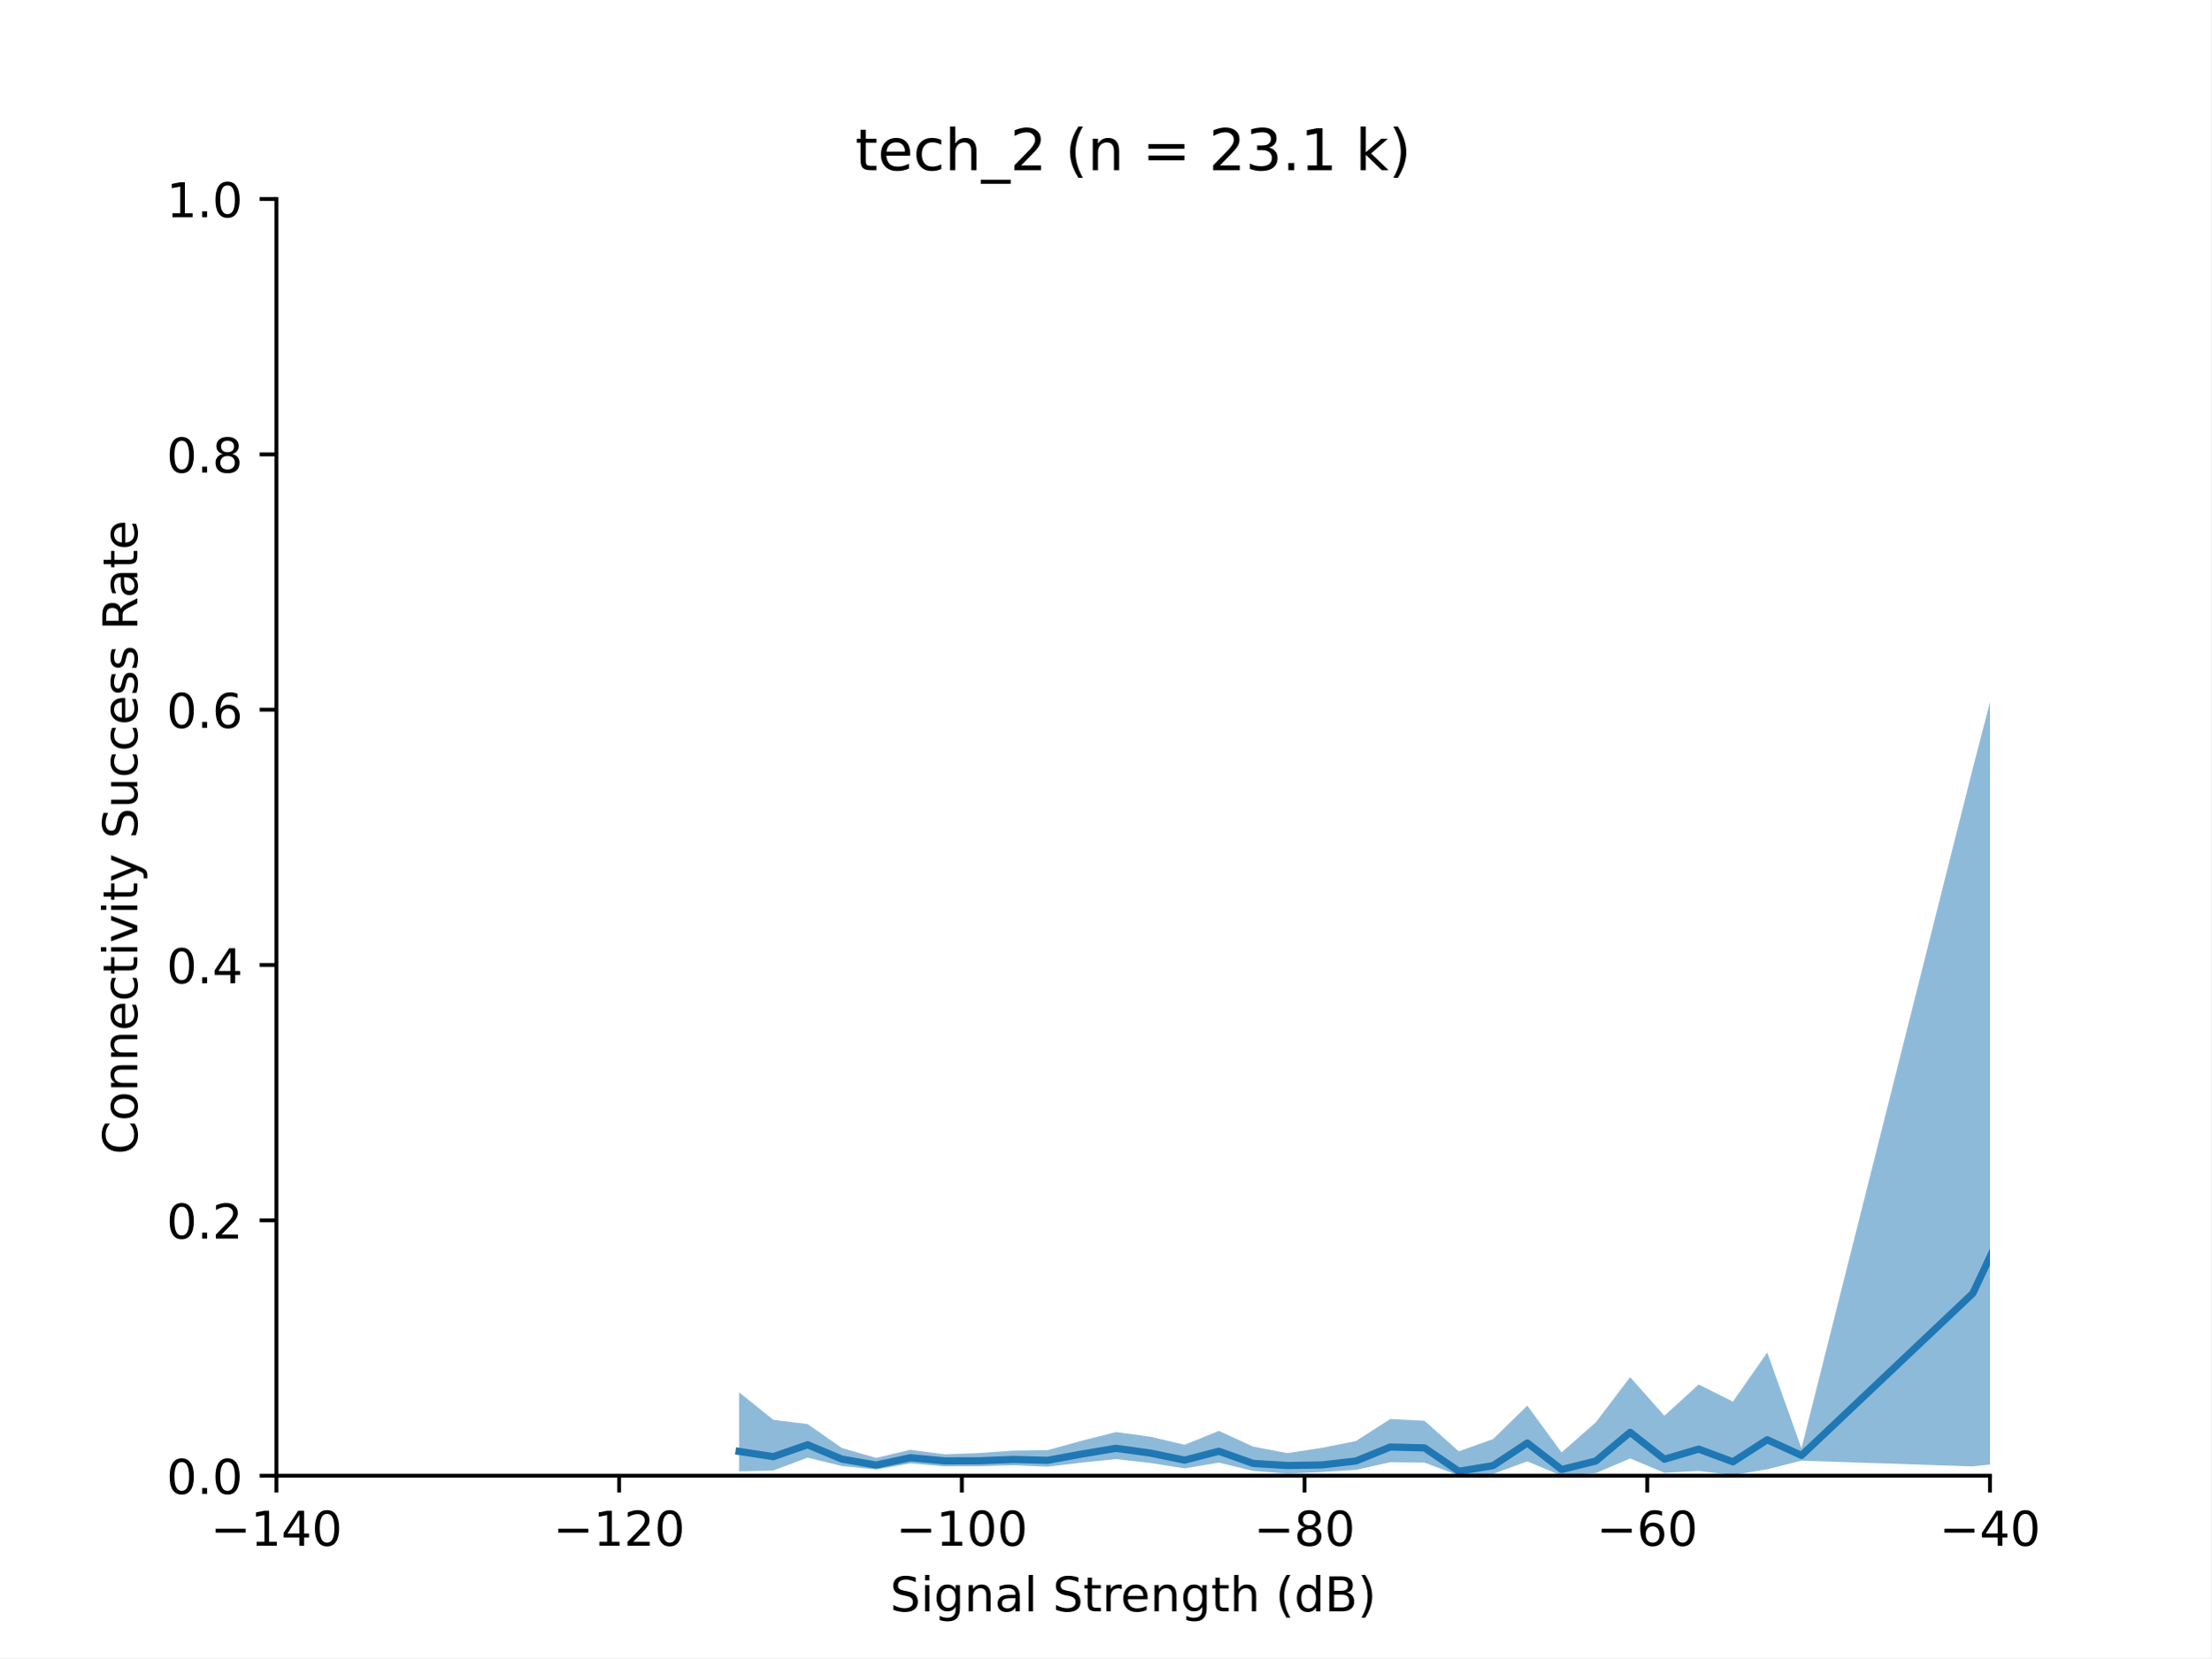
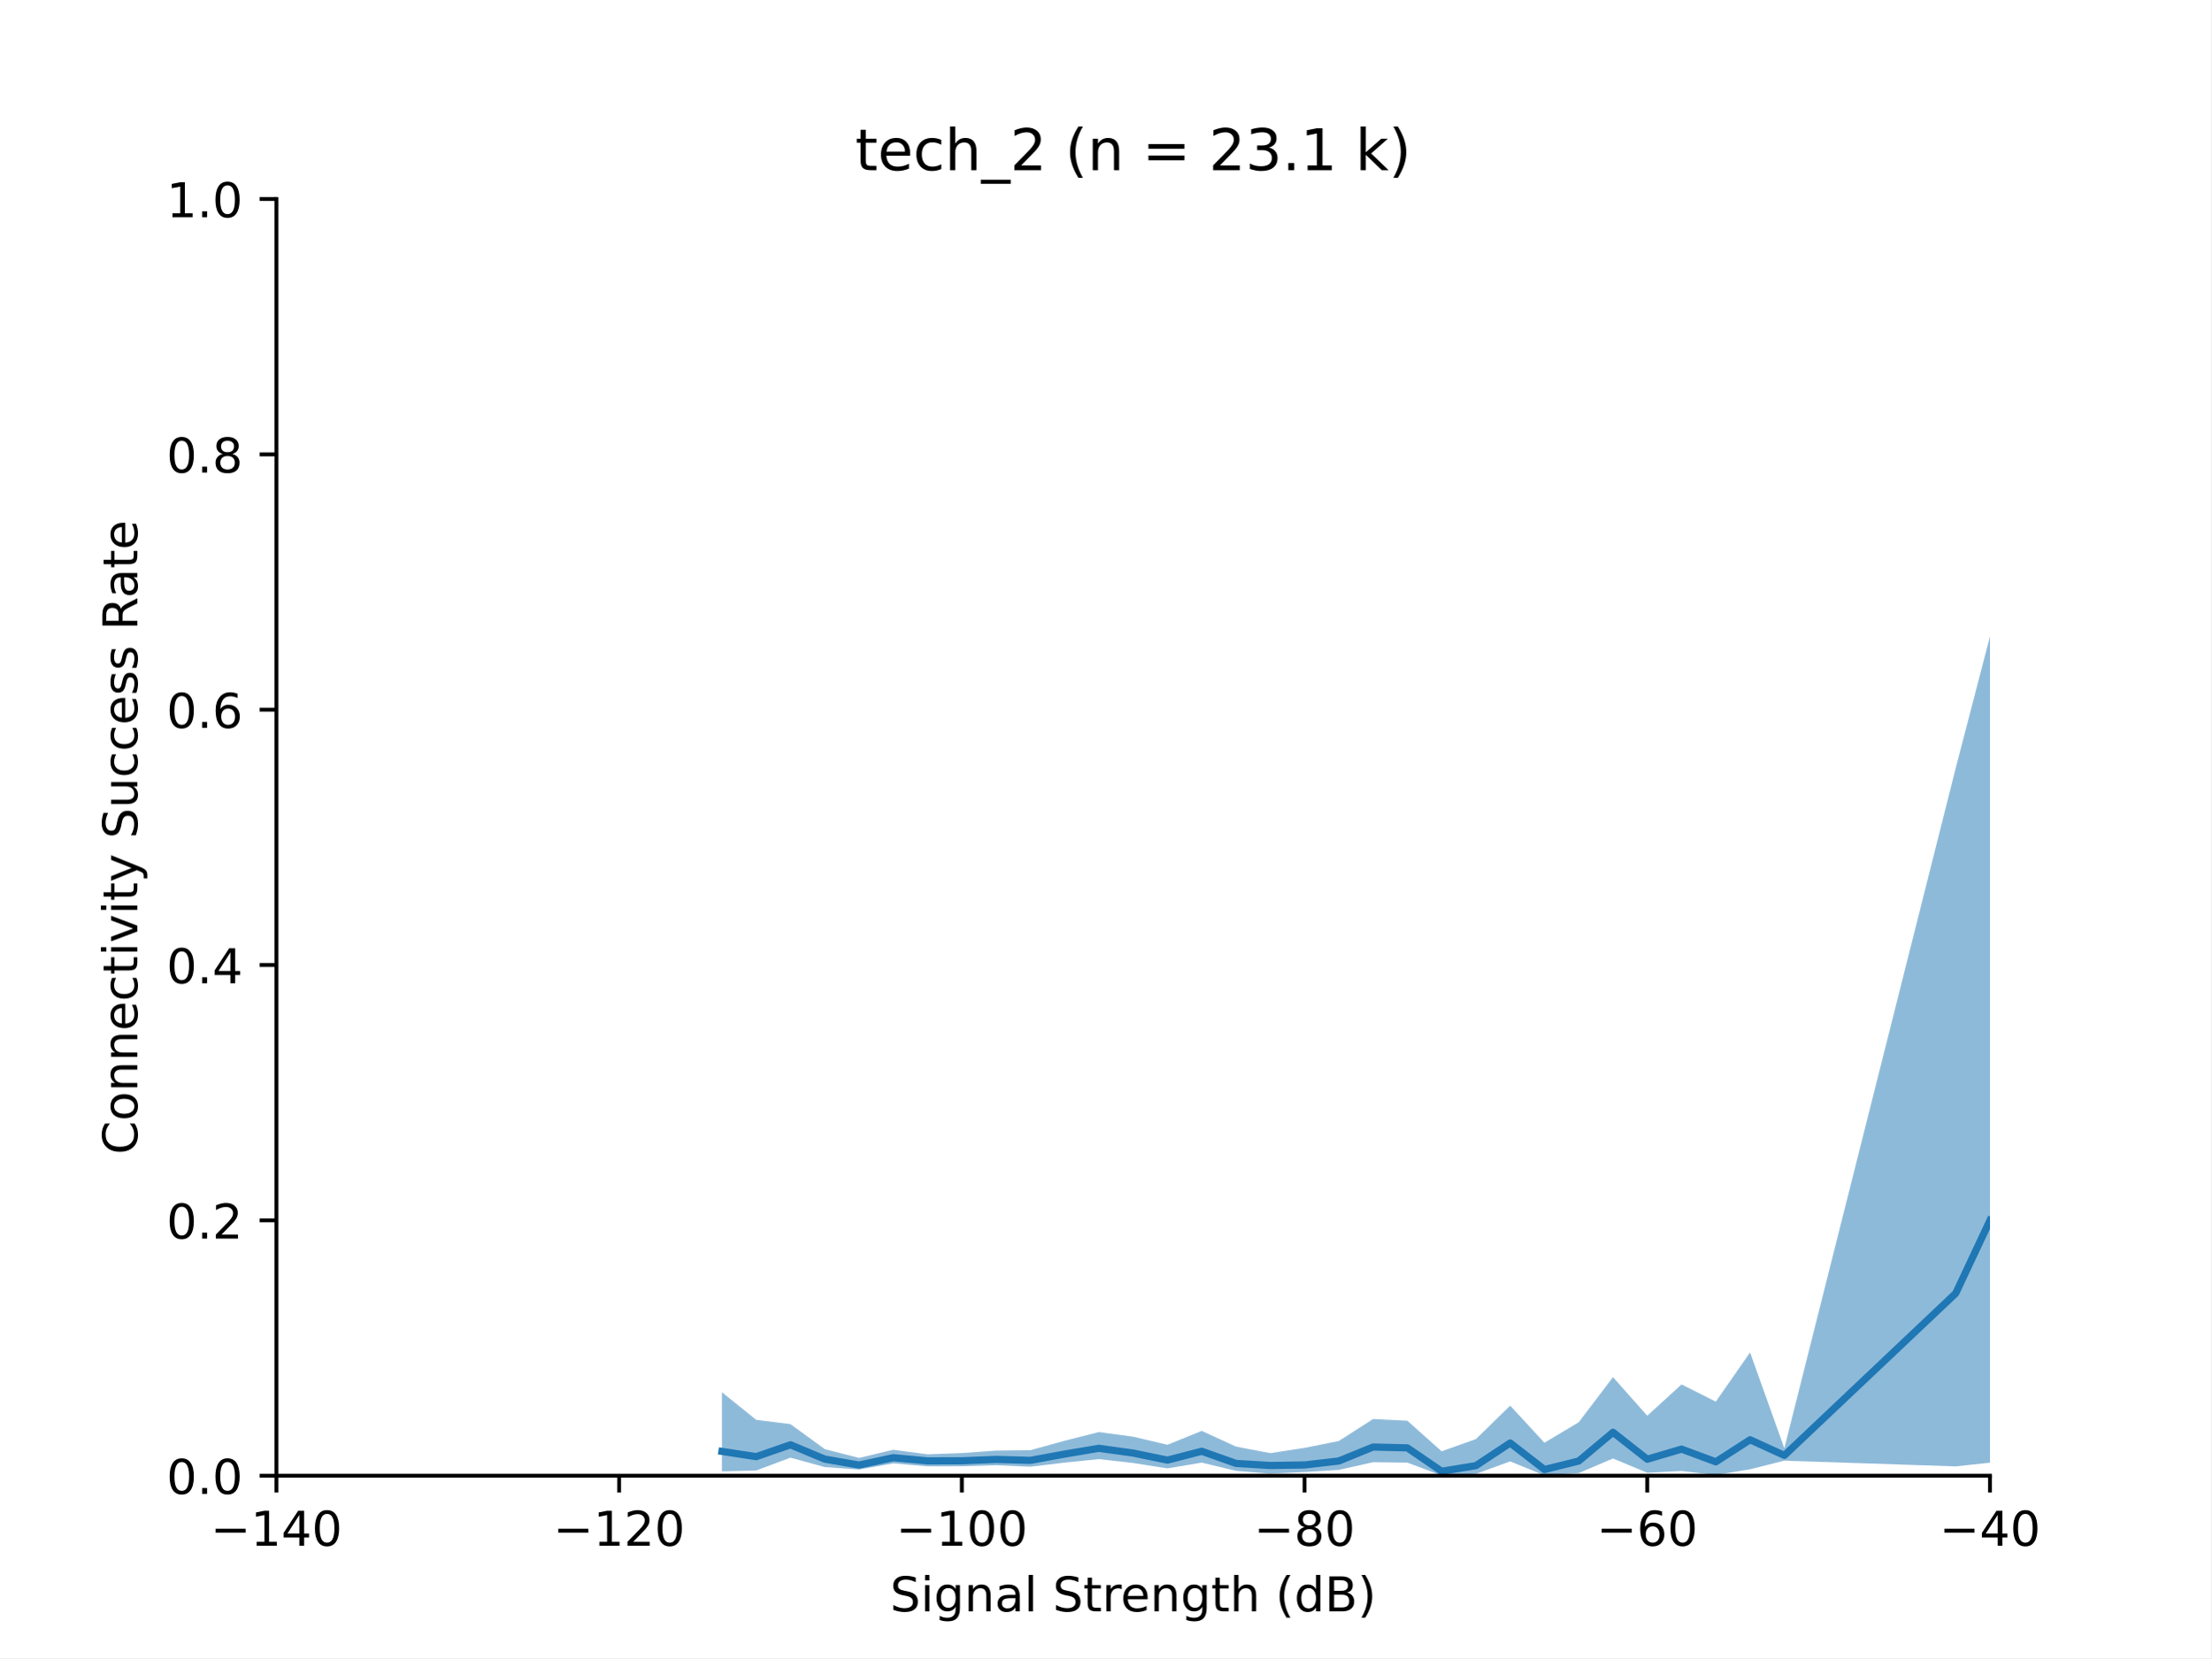
<svg xmlns="http://www.w3.org/2000/svg" xmlns:xlink="http://www.w3.org/1999/xlink" width="460.8pt" height="345.6pt" viewBox="0 0 460.8 345.6" version="1.1">
  <defs>
    <style type="text/css">*{stroke-linejoin: round; stroke-linecap: butt}</style>
  </defs>
  <g id="figure_1">
    <g id="patch_1">
      <path d="M 0 345.6  L 460.8 345.6  L 460.8 0  L 0 0  z " style="fill: #ffffff" />
    </g>
    <g id="axes_1">
      <g id="patch_2">
        <path d="M 57.6 307.584  L 414.72 307.584  L 414.72 41.472  L 57.6 41.472  z " style="fill: #ffffff" />
      </g>
      <g id="PolyCollection_1">
-         <path d="M 154.022 290.19  L 154.022 306.681  L 161.165 306.498  L 168.307 303.816  L 175.45 305.571  L 182.592 306.295  L 189.734 305.017  L 196.877 305.632  L 204.019 305.618  L 211.162 305.402  L 218.304 305.706  L 225.446 304.858  L 232.589 304.122  L 239.731 304.937  L 246.874 306.058  L 254.016 304.858  L 261.158 306.574  L 268.301 307.149  L 275.443 306.817  L 282.586 306.373  L 289.728 304.772  L 296.87 304.856  L 304.013 307.536  L 311.155 307.211  L 318.298 304.597  L 325.44 307.584  L 332.582 307.04  L 339.725 303.993  L 346.867 306.973  L 354.01 306.596  L 361.152 307.436  L 368.294 306.246  L 375.437 304.45  L 411.149 305.641  L 418.291 304.868  L 418.291 132.64  L 418.291 132.64  L 411.149 160.095  L 375.437 301.863  L 368.294 281.893  L 361.152 292.144  L 354.01 288.565  L 346.867 295.081  L 339.725 287.038  L 332.582 296.444  L 325.44 302.727  L 318.298 292.981  L 311.155 299.949  L 304.013 302.5  L 296.87 296.122  L 289.728 295.768  L 282.586 300.354  L 275.443 301.784  L 268.301 302.879  L 261.158 301.52  L 254.016 298.241  L 246.874 301.141  L 239.731 299.455  L 232.589 298.487  L 225.446 300.291  L 218.304 302.262  L 211.162 302.351  L 204.019 302.869  L 196.877 303.132  L 189.734 302.181  L 182.592 303.879  L 175.45 301.81  L 168.307 296.82  L 161.165 295.939  L 154.022 290.19  z " clip-path="url(#pb3028c199f)" style="fill: #1f77b4; fill-opacity: 0.5" />
+         <path d="M 150.451 290.19  L 150.451 306.681  L 157.594 306.498  L 164.736 303.822  L 171.878 305.782  L 179.021 306.295  L 186.163 305.017  L 193.306 305.632  L 200.448 305.618  L 207.59 305.402  L 214.733 305.709  L 221.875 304.861  L 229.018 304.122  L 236.16 304.937  L 243.302 306.058  L 250.445 304.858  L 257.587 306.574  L 264.73 307.149  L 271.872 306.817  L 279.014 306.373  L 286.157 304.772  L 293.299 304.856  L 300.442 307.536  L 307.584 307.211  L 314.726 304.597  L 321.869 307.518  L 329.011 307.04  L 336.154 303.993  L 343.296 306.973  L 350.438 306.596  L 357.581 307.436  L 364.723 306.246  L 371.866 304.45  L 407.578 305.641  L 414.72 304.868  L 414.72 132.64  L 414.72 132.64  L 407.578 160.095  L 371.866 301.863  L 364.723 281.893  L 357.581 292.144  L 350.438 288.565  L 343.296 295.081  L 336.154 287.038  L 329.011 296.444  L 321.869 300.709  L 314.726 292.981  L 307.584 299.949  L 300.442 302.5  L 293.299 296.122  L 286.157 295.768  L 279.014 300.354  L 271.872 301.784  L 264.73 302.879  L 257.587 301.52  L 250.445 298.241  L 243.302 301.141  L 236.16 299.455  L 229.018 298.487  L 221.875 300.299  L 214.733 302.27  L 207.59 302.351  L 200.448 302.869  L 193.306 303.132  L 186.163 302.181  L 179.021 303.881  L 171.878 302.04  L 164.736 296.839  L 157.594 295.939  L 150.451 290.19  z " clip-path="url(#p3544710c2d)" style="fill: #1f77b4; fill-opacity: 0.5" />
      </g>
      <g id="matplotlib.axis_1">
        <g id="xtick_1">
          <g id="line2d_1">
            <defs>
-               <path id="md3150e90ac" d="M 0 0  L 0 3.5  " style="stroke: #000000; stroke-width: 0.8" />
+               <path id="m796d3fc433" d="M 0 0  L 0 3.5  " style="stroke: #000000; stroke-width: 0.8" />
            </defs>
            <g>
-               <use xlink:href="#md3150e90ac" x="57.6" y="307.584" style="stroke: #000000; stroke-width: 0.8" />
+               <use xlink:href="#m796d3fc433" x="57.6" y="307.584" style="stroke: #000000; stroke-width: 0.8" />
            </g>
          </g>
          <g id="text_1">
            <g transform="translate(43.86641 322.1824) scale(0.1 -0.1)">
              <defs>
                <path id="DejaVuSans-2212" d="M 678 2272  L 4684 2272  L 4684 1741  L 678 1741  L 678 2272  z " transform="scale(0.015625)" />
                <path id="DejaVuSans-31" d="M 794 531  L 1825 531  L 1825 4091  L 703 3866  L 703 4441  L 1819 4666  L 2450 4666  L 2450 531  L 3481 531  L 3481 0  L 794 0  L 794 531  z " transform="scale(0.015625)" />
                <path id="DejaVuSans-34" d="M 2419 4116  L 825 1625  L 2419 1625  L 2419 4116  z M 2253 4666  L 3047 4666  L 3047 1625  L 3713 1625  L 3713 1100  L 3047 1100  L 3047 0  L 2419 0  L 2419 1100  L 313 1100  L 313 1709  L 2253 4666  z " transform="scale(0.015625)" />
                <path id="DejaVuSans-30" d="M 2034 4250  Q 1547 4250 1301 3770  Q 1056 3291 1056 2328  Q 1056 1369 1301 889  Q 1547 409 2034 409  Q 2525 409 2770 889  Q 3016 1369 3016 2328  Q 3016 3291 2770 3770  Q 2525 4250 2034 4250  z M 2034 4750  Q 2819 4750 3233 4129  Q 3647 3509 3647 2328  Q 3647 1150 3233 529  Q 2819 -91 2034 -91  Q 1250 -91 836 529  Q 422 1150 422 2328  Q 422 3509 836 4129  Q 1250 4750 2034 4750  z " transform="scale(0.015625)" />
              </defs>
              <use xlink:href="#DejaVuSans-2212" />
              <use xlink:href="#DejaVuSans-31" x="83.789" />
              <use xlink:href="#DejaVuSans-34" x="147.412" />
              <use xlink:href="#DejaVuSans-30" x="211.035" />
            </g>
          </g>
        </g>
        <g id="xtick_2">
          <g id="line2d_2">
            <g>
-               <use xlink:href="#md3150e90ac" x="129.024" y="307.584" style="stroke: #000000; stroke-width: 0.8" />
+               <use xlink:href="#m796d3fc433" x="129.024" y="307.584" style="stroke: #000000; stroke-width: 0.8" />
            </g>
          </g>
          <g id="text_2">
            <g transform="translate(115.2904 322.1824) scale(0.1 -0.1)">
              <defs>
                <path id="DejaVuSans-32" d="M 1228 531  L 3431 531  L 3431 0  L 469 0  L 469 531  Q 828 903 1448 1529  Q 2069 2156 2228 2338  Q 2531 2678 2651 2914  Q 2772 3150 2772 3378  Q 2772 3750 2511 3984  Q 2250 4219 1831 4219  Q 1534 4219 1204 4116  Q 875 4013 500 3803  L 500 4441  Q 881 4594 1212 4672  Q 1544 4750 1819 4750  Q 2544 4750 2975 4387  Q 3406 4025 3406 3419  Q 3406 3131 3298 2873  Q 3191 2616 2906 2266  Q 2828 2175 2409 1742  Q 1991 1309 1228 531  z " transform="scale(0.015625)" />
              </defs>
              <use xlink:href="#DejaVuSans-2212" />
              <use xlink:href="#DejaVuSans-31" x="83.789" />
              <use xlink:href="#DejaVuSans-32" x="147.412" />
              <use xlink:href="#DejaVuSans-30" x="211.035" />
            </g>
          </g>
        </g>
        <g id="xtick_3">
          <g id="line2d_3">
            <g>
-               <use xlink:href="#md3150e90ac" x="200.448" y="307.584" style="stroke: #000000; stroke-width: 0.8" />
+               <use xlink:href="#m796d3fc433" x="200.448" y="307.584" style="stroke: #000000; stroke-width: 0.8" />
            </g>
          </g>
          <g id="text_3">
            <g transform="translate(186.7144 322.1824) scale(0.1 -0.1)">
              <use xlink:href="#DejaVuSans-2212" />
              <use xlink:href="#DejaVuSans-31" x="83.789" />
              <use xlink:href="#DejaVuSans-30" x="147.412" />
              <use xlink:href="#DejaVuSans-30" x="211.035" />
            </g>
          </g>
        </g>
        <g id="xtick_4">
          <g id="line2d_4">
            <g>
-               <use xlink:href="#md3150e90ac" x="271.872" y="307.584" style="stroke: #000000; stroke-width: 0.8" />
+               <use xlink:href="#m796d3fc433" x="271.872" y="307.584" style="stroke: #000000; stroke-width: 0.8" />
            </g>
          </g>
          <g id="text_4">
            <g transform="translate(261.3197 322.1824) scale(0.1 -0.1)">
              <defs>
                <path id="DejaVuSans-38" d="M 2034 2216  Q 1584 2216 1326 1975  Q 1069 1734 1069 1313  Q 1069 891 1326 650  Q 1584 409 2034 409  Q 2484 409 2743 651  Q 3003 894 3003 1313  Q 3003 1734 2745 1975  Q 2488 2216 2034 2216  z M 1403 2484  Q 997 2584 770 2862  Q 544 3141 544 3541  Q 544 4100 942 4425  Q 1341 4750 2034 4750  Q 2731 4750 3128 4425  Q 3525 4100 3525 3541  Q 3525 3141 3298 2862  Q 3072 2584 2669 2484  Q 3125 2378 3379 2068  Q 3634 1759 3634 1313  Q 3634 634 3220 271  Q 2806 -91 2034 -91  Q 1263 -91 848 271  Q 434 634 434 1313  Q 434 1759 690 2068  Q 947 2378 1403 2484  z M 1172 3481  Q 1172 3119 1398 2916  Q 1625 2713 2034 2713  Q 2441 2713 2670 2916  Q 2900 3119 2900 3481  Q 2900 3844 2670 4047  Q 2441 4250 2034 4250  Q 1625 4250 1398 4047  Q 1172 3844 1172 3481  z " transform="scale(0.015625)" />
              </defs>
              <use xlink:href="#DejaVuSans-2212" />
              <use xlink:href="#DejaVuSans-38" x="83.789" />
              <use xlink:href="#DejaVuSans-30" x="147.412" />
            </g>
          </g>
        </g>
        <g id="xtick_5">
          <g id="line2d_5">
            <g>
-               <use xlink:href="#md3150e90ac" x="343.296" y="307.584" style="stroke: #000000; stroke-width: 0.8" />
+               <use xlink:href="#m796d3fc433" x="343.296" y="307.584" style="stroke: #000000; stroke-width: 0.8" />
            </g>
          </g>
          <g id="text_5">
            <g transform="translate(332.7437 322.1824) scale(0.1 -0.1)">
              <defs>
                <path id="DejaVuSans-36" d="M 2113 2584  Q 1688 2584 1439 2293  Q 1191 2003 1191 1497  Q 1191 994 1439 701  Q 1688 409 2113 409  Q 2538 409 2786 701  Q 3034 994 3034 1497  Q 3034 2003 2786 2293  Q 2538 2584 2113 2584  z M 3366 4563  L 3366 3988  Q 3128 4100 2886 4159  Q 2644 4219 2406 4219  Q 1781 4219 1451 3797  Q 1122 3375 1075 2522  Q 1259 2794 1537 2939  Q 1816 3084 2150 3084  Q 2853 3084 3261 2657  Q 3669 2231 3669 1497  Q 3669 778 3244 343  Q 2819 -91 2113 -91  Q 1303 -91 875 529  Q 447 1150 447 2328  Q 447 3434 972 4092  Q 1497 4750 2381 4750  Q 2619 4750 2861 4703  Q 3103 4656 3366 4563  z " transform="scale(0.015625)" />
              </defs>
              <use xlink:href="#DejaVuSans-2212" />
              <use xlink:href="#DejaVuSans-36" x="83.789" />
              <use xlink:href="#DejaVuSans-30" x="147.412" />
            </g>
          </g>
        </g>
        <g id="xtick_6">
          <g id="line2d_6">
            <g>
-               <use xlink:href="#md3150e90ac" x="414.72" y="307.584" style="stroke: #000000; stroke-width: 0.8" />
+               <use xlink:href="#m796d3fc433" x="414.72" y="307.584" style="stroke: #000000; stroke-width: 0.8" />
            </g>
          </g>
          <g id="text_6">
            <g transform="translate(404.1677 322.1824) scale(0.1 -0.1)">
              <use xlink:href="#DejaVuSans-2212" />
              <use xlink:href="#DejaVuSans-34" x="83.789" />
              <use xlink:href="#DejaVuSans-30" x="147.412" />
            </g>
          </g>
        </g>
        <g id="text_7">
          <g transform="translate(185.4905 335.8606) scale(0.1 -0.1)">
            <defs>
              <path id="DejaVuSans-53" d="M 3425 4513  L 3425 3897  Q 3066 4069 2747 4153  Q 2428 4238 2131 4238  Q 1616 4238 1336 4038  Q 1056 3838 1056 3469  Q 1056 3159 1242 3001  Q 1428 2844 1947 2747  L 2328 2669  Q 3034 2534 3370 2195  Q 3706 1856 3706 1288  Q 3706 609 3251 259  Q 2797 -91 1919 -91  Q 1588 -91 1214 -16  Q 841 59 441 206  L 441 856  Q 825 641 1194 531  Q 1563 422 1919 422  Q 2459 422 2753 634  Q 3047 847 3047 1241  Q 3047 1584 2836 1778  Q 2625 1972 2144 2069  L 1759 2144  Q 1053 2284 737 2584  Q 422 2884 422 3419  Q 422 4038 858 4394  Q 1294 4750 2059 4750  Q 2388 4750 2728 4690  Q 3069 4631 3425 4513  z " transform="scale(0.015625)" />
              <path id="DejaVuSans-69" d="M 603 3500  L 1178 3500  L 1178 0  L 603 0  L 603 3500  z M 603 4863  L 1178 4863  L 1178 4134  L 603 4134  L 603 4863  z " transform="scale(0.015625)" />
              <path id="DejaVuSans-67" d="M 2906 1791  Q 2906 2416 2648 2759  Q 2391 3103 1925 3103  Q 1463 3103 1205 2759  Q 947 2416 947 1791  Q 947 1169 1205 825  Q 1463 481 1925 481  Q 2391 481 2648 825  Q 2906 1169 2906 1791  z M 3481 434  Q 3481 -459 3084 -895  Q 2688 -1331 1869 -1331  Q 1566 -1331 1297 -1286  Q 1028 -1241 775 -1147  L 775 -588  Q 1028 -725 1275 -790  Q 1522 -856 1778 -856  Q 2344 -856 2625 -561  Q 2906 -266 2906 331  L 2906 616  Q 2728 306 2450 153  Q 2172 0 1784 0  Q 1141 0 747 490  Q 353 981 353 1791  Q 353 2603 747 3093  Q 1141 3584 1784 3584  Q 2172 3584 2450 3431  Q 2728 3278 2906 2969  L 2906 3500  L 3481 3500  L 3481 434  z " transform="scale(0.015625)" />
              <path id="DejaVuSans-6e" d="M 3513 2113  L 3513 0  L 2938 0  L 2938 2094  Q 2938 2591 2744 2837  Q 2550 3084 2163 3084  Q 1697 3084 1428 2787  Q 1159 2491 1159 1978  L 1159 0  L 581 0  L 581 3500  L 1159 3500  L 1159 2956  Q 1366 3272 1645 3428  Q 1925 3584 2291 3584  Q 2894 3584 3203 3211  Q 3513 2838 3513 2113  z " transform="scale(0.015625)" />
              <path id="DejaVuSans-61" d="M 2194 1759  Q 1497 1759 1228 1600  Q 959 1441 959 1056  Q 959 750 1161 570  Q 1363 391 1709 391  Q 2188 391 2477 730  Q 2766 1069 2766 1631  L 2766 1759  L 2194 1759  z M 3341 1997  L 3341 0  L 2766 0  L 2766 531  Q 2569 213 2275 61  Q 1981 -91 1556 -91  Q 1019 -91 701 211  Q 384 513 384 1019  Q 384 1609 779 1909  Q 1175 2209 1959 2209  L 2766 2209  L 2766 2266  Q 2766 2663 2505 2880  Q 2244 3097 1772 3097  Q 1472 3097 1187 3025  Q 903 2953 641 2809  L 641 3341  Q 956 3463 1253 3523  Q 1550 3584 1831 3584  Q 2591 3584 2966 3190  Q 3341 2797 3341 1997  z " transform="scale(0.015625)" />
              <path id="DejaVuSans-6c" d="M 603 4863  L 1178 4863  L 1178 0  L 603 0  L 603 4863  z " transform="scale(0.015625)" />
              <path id="DejaVuSans-20" transform="scale(0.015625)" />
              <path id="DejaVuSans-74" d="M 1172 4494  L 1172 3500  L 2356 3500  L 2356 3053  L 1172 3053  L 1172 1153  Q 1172 725 1289 603  Q 1406 481 1766 481  L 2356 481  L 2356 0  L 1766 0  Q 1100 0 847 248  Q 594 497 594 1153  L 594 3053  L 172 3053  L 172 3500  L 594 3500  L 594 4494  L 1172 4494  z " transform="scale(0.015625)" />
              <path id="DejaVuSans-72" d="M 2631 2963  Q 2534 3019 2420 3045  Q 2306 3072 2169 3072  Q 1681 3072 1420 2755  Q 1159 2438 1159 1844  L 1159 0  L 581 0  L 581 3500  L 1159 3500  L 1159 2956  Q 1341 3275 1631 3429  Q 1922 3584 2338 3584  Q 2397 3584 2469 3576  Q 2541 3569 2628 3553  L 2631 2963  z " transform="scale(0.015625)" />
              <path id="DejaVuSans-65" d="M 3597 1894  L 3597 1613  L 953 1613  Q 991 1019 1311 708  Q 1631 397 2203 397  Q 2534 397 2845 478  Q 3156 559 3463 722  L 3463 178  Q 3153 47 2828 -22  Q 2503 -91 2169 -91  Q 1331 -91 842 396  Q 353 884 353 1716  Q 353 2575 817 3079  Q 1281 3584 2069 3584  Q 2775 3584 3186 3129  Q 3597 2675 3597 1894  z M 3022 2063  Q 3016 2534 2758 2815  Q 2500 3097 2075 3097  Q 1594 3097 1305 2825  Q 1016 2553 972 2059  L 3022 2063  z " transform="scale(0.015625)" />
              <path id="DejaVuSans-68" d="M 3513 2113  L 3513 0  L 2938 0  L 2938 2094  Q 2938 2591 2744 2837  Q 2550 3084 2163 3084  Q 1697 3084 1428 2787  Q 1159 2491 1159 1978  L 1159 0  L 581 0  L 581 4863  L 1159 4863  L 1159 2956  Q 1366 3272 1645 3428  Q 1925 3584 2291 3584  Q 2894 3584 3203 3211  Q 3513 2838 3513 2113  z " transform="scale(0.015625)" />
              <path id="DejaVuSans-28" d="M 1984 4856  Q 1566 4138 1362 3434  Q 1159 2731 1159 2009  Q 1159 1288 1364 580  Q 1569 -128 1984 -844  L 1484 -844  Q 1016 -109 783 600  Q 550 1309 550 2009  Q 550 2706 781 3412  Q 1013 4119 1484 4856  L 1984 4856  z " transform="scale(0.015625)" />
              <path id="DejaVuSans-64" d="M 2906 2969  L 2906 4863  L 3481 4863  L 3481 0  L 2906 0  L 2906 525  Q 2725 213 2448 61  Q 2172 -91 1784 -91  Q 1150 -91 751 415  Q 353 922 353 1747  Q 353 2572 751 3078  Q 1150 3584 1784 3584  Q 2172 3584 2448 3432  Q 2725 3281 2906 2969  z M 947 1747  Q 947 1113 1208 752  Q 1469 391 1925 391  Q 2381 391 2643 752  Q 2906 1113 2906 1747  Q 2906 2381 2643 2742  Q 2381 3103 1925 3103  Q 1469 3103 1208 2742  Q 947 2381 947 1747  z " transform="scale(0.015625)" />
              <path id="DejaVuSans-42" d="M 1259 2228  L 1259 519  L 2272 519  Q 2781 519 3026 730  Q 3272 941 3272 1375  Q 3272 1813 3026 2020  Q 2781 2228 2272 2228  L 1259 2228  z M 1259 4147  L 1259 2741  L 2194 2741  Q 2656 2741 2882 2914  Q 3109 3088 3109 3444  Q 3109 3797 2882 3972  Q 2656 4147 2194 4147  L 1259 4147  z M 628 4666  L 2241 4666  Q 2963 4666 3353 4366  Q 3744 4066 3744 3513  Q 3744 3084 3544 2831  Q 3344 2578 2956 2516  Q 3422 2416 3680 2098  Q 3938 1781 3938 1306  Q 3938 681 3513 340  Q 3088 0 2303 0  L 628 0  L 628 4666  z " transform="scale(0.015625)" />
              <path id="DejaVuSans-29" d="M 513 4856  L 1013 4856  Q 1481 4119 1714 3412  Q 1947 2706 1947 2009  Q 1947 1309 1714 600  Q 1481 -109 1013 -844  L 513 -844  Q 928 -128 1133 580  Q 1338 1288 1338 2009  Q 1338 2731 1133 3434  Q 928 4138 513 4856  z " transform="scale(0.015625)" />
            </defs>
            <use xlink:href="#DejaVuSans-53" />
            <use xlink:href="#DejaVuSans-69" x="63.477" />
            <use xlink:href="#DejaVuSans-67" x="91.26" />
            <use xlink:href="#DejaVuSans-6e" x="154.736" />
            <use xlink:href="#DejaVuSans-61" x="218.115" />
            <use xlink:href="#DejaVuSans-6c" x="279.395" />
            <use xlink:href="#DejaVuSans-20" x="307.178" />
            <use xlink:href="#DejaVuSans-53" x="338.965" />
            <use xlink:href="#DejaVuSans-74" x="402.441" />
            <use xlink:href="#DejaVuSans-72" x="441.65" />
            <use xlink:href="#DejaVuSans-65" x="480.514" />
            <use xlink:href="#DejaVuSans-6e" x="542.037" />
            <use xlink:href="#DejaVuSans-67" x="605.416" />
            <use xlink:href="#DejaVuSans-74" x="668.893" />
            <use xlink:href="#DejaVuSans-68" x="708.102" />
            <use xlink:href="#DejaVuSans-20" x="771.48" />
            <use xlink:href="#DejaVuSans-28" x="803.268" />
            <use xlink:href="#DejaVuSans-64" x="842.281" />
            <use xlink:href="#DejaVuSans-42" x="905.758" />
            <use xlink:href="#DejaVuSans-29" x="974.361" />
          </g>
        </g>
      </g>
      <g id="matplotlib.axis_2">
        <g id="ytick_1">
          <g id="line2d_7">
            <defs>
-               <path id="m82454c9cac" d="M 0 0  L -3.5 0  " style="stroke: #000000; stroke-width: 0.8" />
+               <path id="m654b17de6c" d="M 0 0  L -3.5 0  " style="stroke: #000000; stroke-width: 0.8" />
            </defs>
            <g>
-               <use xlink:href="#m82454c9cac" x="57.6" y="307.584" style="stroke: #000000; stroke-width: 0.8" />
+               <use xlink:href="#m654b17de6c" x="57.6" y="307.584" style="stroke: #000000; stroke-width: 0.8" />
            </g>
          </g>
          <g id="text_8">
            <g transform="translate(34.69687 311.3832) scale(0.1 -0.1)">
              <defs>
                <path id="DejaVuSans-2e" d="M 684 794  L 1344 794  L 1344 0  L 684 0  L 684 794  z " transform="scale(0.015625)" />
              </defs>
              <use xlink:href="#DejaVuSans-30" />
              <use xlink:href="#DejaVuSans-2e" x="63.623" />
              <use xlink:href="#DejaVuSans-30" x="95.41" />
            </g>
          </g>
        </g>
        <g id="ytick_2">
          <g id="line2d_8">
            <g>
-               <use xlink:href="#m82454c9cac" x="57.6" y="254.362" style="stroke: #000000; stroke-width: 0.8" />
+               <use xlink:href="#m654b17de6c" x="57.6" y="254.362" style="stroke: #000000; stroke-width: 0.8" />
            </g>
          </g>
          <g id="text_9">
            <g transform="translate(34.69687 258.1608) scale(0.1 -0.1)">
              <use xlink:href="#DejaVuSans-30" />
              <use xlink:href="#DejaVuSans-2e" x="63.623" />
              <use xlink:href="#DejaVuSans-32" x="95.41" />
            </g>
          </g>
        </g>
        <g id="ytick_3">
          <g id="line2d_9">
            <g>
-               <use xlink:href="#m82454c9cac" x="57.6" y="201.139" style="stroke: #000000; stroke-width: 0.8" />
+               <use xlink:href="#m654b17de6c" x="57.6" y="201.139" style="stroke: #000000; stroke-width: 0.8" />
            </g>
          </g>
          <g id="text_10">
            <g transform="translate(34.69687 204.9384) scale(0.1 -0.1)">
              <use xlink:href="#DejaVuSans-30" />
              <use xlink:href="#DejaVuSans-2e" x="63.623" />
              <use xlink:href="#DejaVuSans-34" x="95.41" />
            </g>
          </g>
        </g>
        <g id="ytick_4">
          <g id="line2d_10">
            <g>
-               <use xlink:href="#m82454c9cac" x="57.6" y="147.917" style="stroke: #000000; stroke-width: 0.8" />
+               <use xlink:href="#m654b17de6c" x="57.6" y="147.917" style="stroke: #000000; stroke-width: 0.8" />
            </g>
          </g>
          <g id="text_11">
            <g transform="translate(34.69687 151.716) scale(0.1 -0.1)">
              <use xlink:href="#DejaVuSans-30" />
              <use xlink:href="#DejaVuSans-2e" x="63.623" />
              <use xlink:href="#DejaVuSans-36" x="95.41" />
            </g>
          </g>
        </g>
        <g id="ytick_5">
          <g id="line2d_11">
            <g>
-               <use xlink:href="#m82454c9cac" x="57.6" y="94.694" style="stroke: #000000; stroke-width: 0.8" />
+               <use xlink:href="#m654b17de6c" x="57.6" y="94.694" style="stroke: #000000; stroke-width: 0.8" />
            </g>
          </g>
          <g id="text_12">
            <g transform="translate(34.69687 98.49362) scale(0.1 -0.1)">
              <use xlink:href="#DejaVuSans-30" />
              <use xlink:href="#DejaVuSans-2e" x="63.623" />
              <use xlink:href="#DejaVuSans-38" x="95.41" />
            </g>
          </g>
        </g>
        <g id="ytick_6">
          <g id="line2d_12">
            <g>
-               <use xlink:href="#m82454c9cac" x="57.6" y="41.472" style="stroke: #000000; stroke-width: 0.8" />
+               <use xlink:href="#m654b17de6c" x="57.6" y="41.472" style="stroke: #000000; stroke-width: 0.8" />
            </g>
          </g>
          <g id="text_13">
            <g transform="translate(34.69687 45.27122) scale(0.1 -0.1)">
              <use xlink:href="#DejaVuSans-31" />
              <use xlink:href="#DejaVuSans-2e" x="63.623" />
              <use xlink:href="#DejaVuSans-30" x="95.41" />
            </g>
          </g>
        </g>
        <g id="text_14">
          <g transform="translate(28.61719 240.6272) rotate(-90) scale(0.1 -0.1)">
            <defs>
              <path id="DejaVuSans-43" d="M 4122 4306  L 4122 3641  Q 3803 3938 3442 4084  Q 3081 4231 2675 4231  Q 1875 4231 1450 3742  Q 1025 3253 1025 2328  Q 1025 1406 1450 917  Q 1875 428 2675 428  Q 3081 428 3442 575  Q 3803 722 4122 1019  L 4122 359  Q 3791 134 3420 21  Q 3050 -91 2638 -91  Q 1578 -91 968 557  Q 359 1206 359 2328  Q 359 3453 968 4101  Q 1578 4750 2638 4750  Q 3056 4750 3426 4639  Q 3797 4528 4122 4306  z " transform="scale(0.015625)" />
              <path id="DejaVuSans-6f" d="M 1959 3097  Q 1497 3097 1228 2736  Q 959 2375 959 1747  Q 959 1119 1226 758  Q 1494 397 1959 397  Q 2419 397 2687 759  Q 2956 1122 2956 1747  Q 2956 2369 2687 2733  Q 2419 3097 1959 3097  z M 1959 3584  Q 2709 3584 3137 3096  Q 3566 2609 3566 1747  Q 3566 888 3137 398  Q 2709 -91 1959 -91  Q 1206 -91 779 398  Q 353 888 353 1747  Q 353 2609 779 3096  Q 1206 3584 1959 3584  z " transform="scale(0.015625)" />
              <path id="DejaVuSans-63" d="M 3122 3366  L 3122 2828  Q 2878 2963 2633 3030  Q 2388 3097 2138 3097  Q 1578 3097 1268 2742  Q 959 2388 959 1747  Q 959 1106 1268 751  Q 1578 397 2138 397  Q 2388 397 2633 464  Q 2878 531 3122 666  L 3122 134  Q 2881 22 2623 -34  Q 2366 -91 2075 -91  Q 1284 -91 818 406  Q 353 903 353 1747  Q 353 2603 823 3093  Q 1294 3584 2113 3584  Q 2378 3584 2631 3529  Q 2884 3475 3122 3366  z " transform="scale(0.015625)" />
              <path id="DejaVuSans-76" d="M 191 3500  L 800 3500  L 1894 563  L 2988 3500  L 3597 3500  L 2284 0  L 1503 0  L 191 3500  z " transform="scale(0.015625)" />
              <path id="DejaVuSans-79" d="M 2059 -325  Q 1816 -950 1584 -1140  Q 1353 -1331 966 -1331  L 506 -1331  L 506 -850  L 844 -850  Q 1081 -850 1212 -737  Q 1344 -625 1503 -206  L 1606 56  L 191 3500  L 800 3500  L 1894 763  L 2988 3500  L 3597 3500  L 2059 -325  z " transform="scale(0.015625)" />
              <path id="DejaVuSans-75" d="M 544 1381  L 544 3500  L 1119 3500  L 1119 1403  Q 1119 906 1312 657  Q 1506 409 1894 409  Q 2359 409 2629 706  Q 2900 1003 2900 1516  L 2900 3500  L 3475 3500  L 3475 0  L 2900 0  L 2900 538  Q 2691 219 2414 64  Q 2138 -91 1772 -91  Q 1169 -91 856 284  Q 544 659 544 1381  z M 1991 3584  L 1991 3584  z " transform="scale(0.015625)" />
              <path id="DejaVuSans-73" d="M 2834 3397  L 2834 2853  Q 2591 2978 2328 3040  Q 2066 3103 1784 3103  Q 1356 3103 1142 2972  Q 928 2841 928 2578  Q 928 2378 1081 2264  Q 1234 2150 1697 2047  L 1894 2003  Q 2506 1872 2764 1633  Q 3022 1394 3022 966  Q 3022 478 2636 193  Q 2250 -91 1575 -91  Q 1294 -91 989 -36  Q 684 19 347 128  L 347 722  Q 666 556 975 473  Q 1284 391 1588 391  Q 1994 391 2212 530  Q 2431 669 2431 922  Q 2431 1156 2273 1281  Q 2116 1406 1581 1522  L 1381 1569  Q 847 1681 609 1914  Q 372 2147 372 2553  Q 372 3047 722 3315  Q 1072 3584 1716 3584  Q 2034 3584 2315 3537  Q 2597 3491 2834 3397  z " transform="scale(0.015625)" />
              <path id="DejaVuSans-52" d="M 2841 2188  Q 3044 2119 3236 1894  Q 3428 1669 3622 1275  L 4263 0  L 3584 0  L 2988 1197  Q 2756 1666 2539 1819  Q 2322 1972 1947 1972  L 1259 1972  L 1259 0  L 628 0  L 628 4666  L 2053 4666  Q 2853 4666 3247 4331  Q 3641 3997 3641 3322  Q 3641 2881 3436 2590  Q 3231 2300 2841 2188  z M 1259 4147  L 1259 2491  L 2053 2491  Q 2509 2491 2742 2702  Q 2975 2913 2975 3322  Q 2975 3731 2742 3939  Q 2509 4147 2053 4147  L 1259 4147  z " transform="scale(0.015625)" />
            </defs>
            <use xlink:href="#DejaVuSans-43" />
            <use xlink:href="#DejaVuSans-6f" x="69.824" />
            <use xlink:href="#DejaVuSans-6e" x="131.006" />
            <use xlink:href="#DejaVuSans-6e" x="194.385" />
            <use xlink:href="#DejaVuSans-65" x="257.764" />
            <use xlink:href="#DejaVuSans-63" x="319.287" />
            <use xlink:href="#DejaVuSans-74" x="374.268" />
            <use xlink:href="#DejaVuSans-69" x="413.477" />
            <use xlink:href="#DejaVuSans-76" x="441.26" />
            <use xlink:href="#DejaVuSans-69" x="500.439" />
            <use xlink:href="#DejaVuSans-74" x="528.223" />
            <use xlink:href="#DejaVuSans-79" x="567.432" />
            <use xlink:href="#DejaVuSans-20" x="626.611" />
            <use xlink:href="#DejaVuSans-53" x="658.398" />
            <use xlink:href="#DejaVuSans-75" x="721.875" />
            <use xlink:href="#DejaVuSans-63" x="785.254" />
            <use xlink:href="#DejaVuSans-63" x="840.234" />
            <use xlink:href="#DejaVuSans-65" x="895.215" />
            <use xlink:href="#DejaVuSans-73" x="956.738" />
            <use xlink:href="#DejaVuSans-73" x="1008.838" />
            <use xlink:href="#DejaVuSans-20" x="1060.938" />
            <use xlink:href="#DejaVuSans-52" x="1092.725" />
            <use xlink:href="#DejaVuSans-61" x="1159.957" />
            <use xlink:href="#DejaVuSans-74" x="1221.236" />
            <use xlink:href="#DejaVuSans-65" x="1260.445" />
          </g>
        </g>
      </g>
      <g id="line2d_13">
-         <path d="M 154.022 302.515  L 161.165 303.612  L 168.307 301.127  L 175.45 304.122  L 182.592 305.362  L 189.734 303.834  L 196.877 304.498  L 204.019 304.476  L 211.162 304.19  L 218.304 304.386  L 225.446 303.069  L 232.589 301.872  L 239.731 302.864  L 246.874 304.339  L 254.016 302.486  L 261.158 305.025  L 268.301 305.459  L 275.443 305.343  L 282.586 304.518  L 289.728 301.604  L 296.87 301.783  L 304.013 306.657  L 311.155 305.489  L 318.298 300.761  L 325.44 306.292  L 332.582 304.525  L 339.725 298.533  L 346.867 304.15  L 354.01 302.04  L 361.152 304.691  L 368.294 300.088  L 375.437 303.354  L 411.149 269.568  L 418.291 254.362  " clip-path="url(#pb3028c199f)" style="fill: none; stroke: #1f77b4; stroke-width: 1.5; stroke-linecap: square" />
+         <path d="M 150.451 302.515  L 157.594 303.612  L 164.736 301.138  L 171.878 304.125  L 179.021 305.364  L 186.163 303.834  L 193.306 304.498  L 200.448 304.476  L 207.59 304.19  L 214.733 304.391  L 221.875 303.074  L 229.018 301.872  L 236.16 302.864  L 243.302 304.339  L 250.445 302.486  L 257.587 305.025  L 264.73 305.459  L 271.872 305.343  L 279.014 304.518  L 286.157 301.604  L 293.299 301.783  L 300.442 306.657  L 307.584 305.489  L 314.726 300.761  L 321.869 306.298  L 329.011 304.525  L 336.154 298.533  L 343.296 304.15  L 350.438 302.04  L 357.581 304.691  L 364.723 300.088  L 371.866 303.354  L 407.578 269.568  L 414.72 254.362  " clip-path="url(#p3544710c2d)" style="fill: none; stroke: #1f77b4; stroke-width: 1.5; stroke-linecap: square" />
      </g>
      <g id="patch_3">
        <path d="M 57.6 307.584  L 57.6 41.472  " style="fill: none; stroke: #000000; stroke-width: 0.8; stroke-linejoin: miter; stroke-linecap: square" />
      </g>
      <g id="patch_4">
        <path d="M 57.6 307.584  L 414.72 307.584  " style="fill: none; stroke: #000000; stroke-width: 0.8; stroke-linejoin: miter; stroke-linecap: square" />
      </g>
      <g id="text_15">
        <g transform="translate(178.2234 35.472) scale(0.12 -0.12)">
          <defs>
            <path id="DejaVuSans-5f" d="M 3263 -1063  L 3263 -1509  L -63 -1509  L -63 -1063  L 3263 -1063  z " transform="scale(0.015625)" />
            <path id="DejaVuSans-3d" d="M 678 2906  L 4684 2906  L 4684 2381  L 678 2381  L 678 2906  z M 678 1631  L 4684 1631  L 4684 1100  L 678 1100  L 678 1631  z " transform="scale(0.015625)" />
            <path id="DejaVuSans-33" d="M 2597 2516  Q 3050 2419 3304 2112  Q 3559 1806 3559 1356  Q 3559 666 3084 287  Q 2609 -91 1734 -91  Q 1441 -91 1130 -33  Q 819 25 488 141  L 488 750  Q 750 597 1062 519  Q 1375 441 1716 441  Q 2309 441 2620 675  Q 2931 909 2931 1356  Q 2931 1769 2642 2001  Q 2353 2234 1838 2234  L 1294 2234  L 1294 2753  L 1863 2753  Q 2328 2753 2575 2939  Q 2822 3125 2822 3475  Q 2822 3834 2567 4026  Q 2313 4219 1838 4219  Q 1578 4219 1281 4162  Q 984 4106 628 3988  L 628 4550  Q 988 4650 1302 4700  Q 1616 4750 1894 4750  Q 2613 4750 3031 4423  Q 3450 4097 3450 3541  Q 3450 3153 3228 2886  Q 3006 2619 2597 2516  z " transform="scale(0.015625)" />
            <path id="DejaVuSans-6b" d="M 581 4863  L 1159 4863  L 1159 1991  L 2875 3500  L 3609 3500  L 1753 1863  L 3688 0  L 2938 0  L 1159 1709  L 1159 0  L 581 0  L 581 4863  z " transform="scale(0.015625)" />
          </defs>
          <use xlink:href="#DejaVuSans-74" />
          <use xlink:href="#DejaVuSans-65" x="39.209" />
          <use xlink:href="#DejaVuSans-63" x="100.732" />
          <use xlink:href="#DejaVuSans-68" x="155.713" />
          <use xlink:href="#DejaVuSans-5f" x="219.092" />
          <use xlink:href="#DejaVuSans-32" x="269.092" />
          <use xlink:href="#DejaVuSans-20" x="332.715" />
          <use xlink:href="#DejaVuSans-28" x="364.502" />
          <use xlink:href="#DejaVuSans-6e" x="403.516" />
          <use xlink:href="#DejaVuSans-20" x="466.895" />
          <use xlink:href="#DejaVuSans-3d" x="498.682" />
          <use xlink:href="#DejaVuSans-20" x="582.471" />
          <use xlink:href="#DejaVuSans-32" x="614.258" />
          <use xlink:href="#DejaVuSans-33" x="677.881" />
          <use xlink:href="#DejaVuSans-2e" x="741.504" />
          <use xlink:href="#DejaVuSans-31" x="773.291" />
          <use xlink:href="#DejaVuSans-20" x="836.914" />
          <use xlink:href="#DejaVuSans-6b" x="868.701" />
          <use xlink:href="#DejaVuSans-29" x="926.611" />
        </g>
      </g>
    </g>
  </g>
  <defs>
-     <clipPath id="pb3028c199f">
+     <clipPath id="p3544710c2d">
      <rect x="57.6" y="41.472" width="357.12" height="266.112" />
    </clipPath>
  </defs>
</svg>
